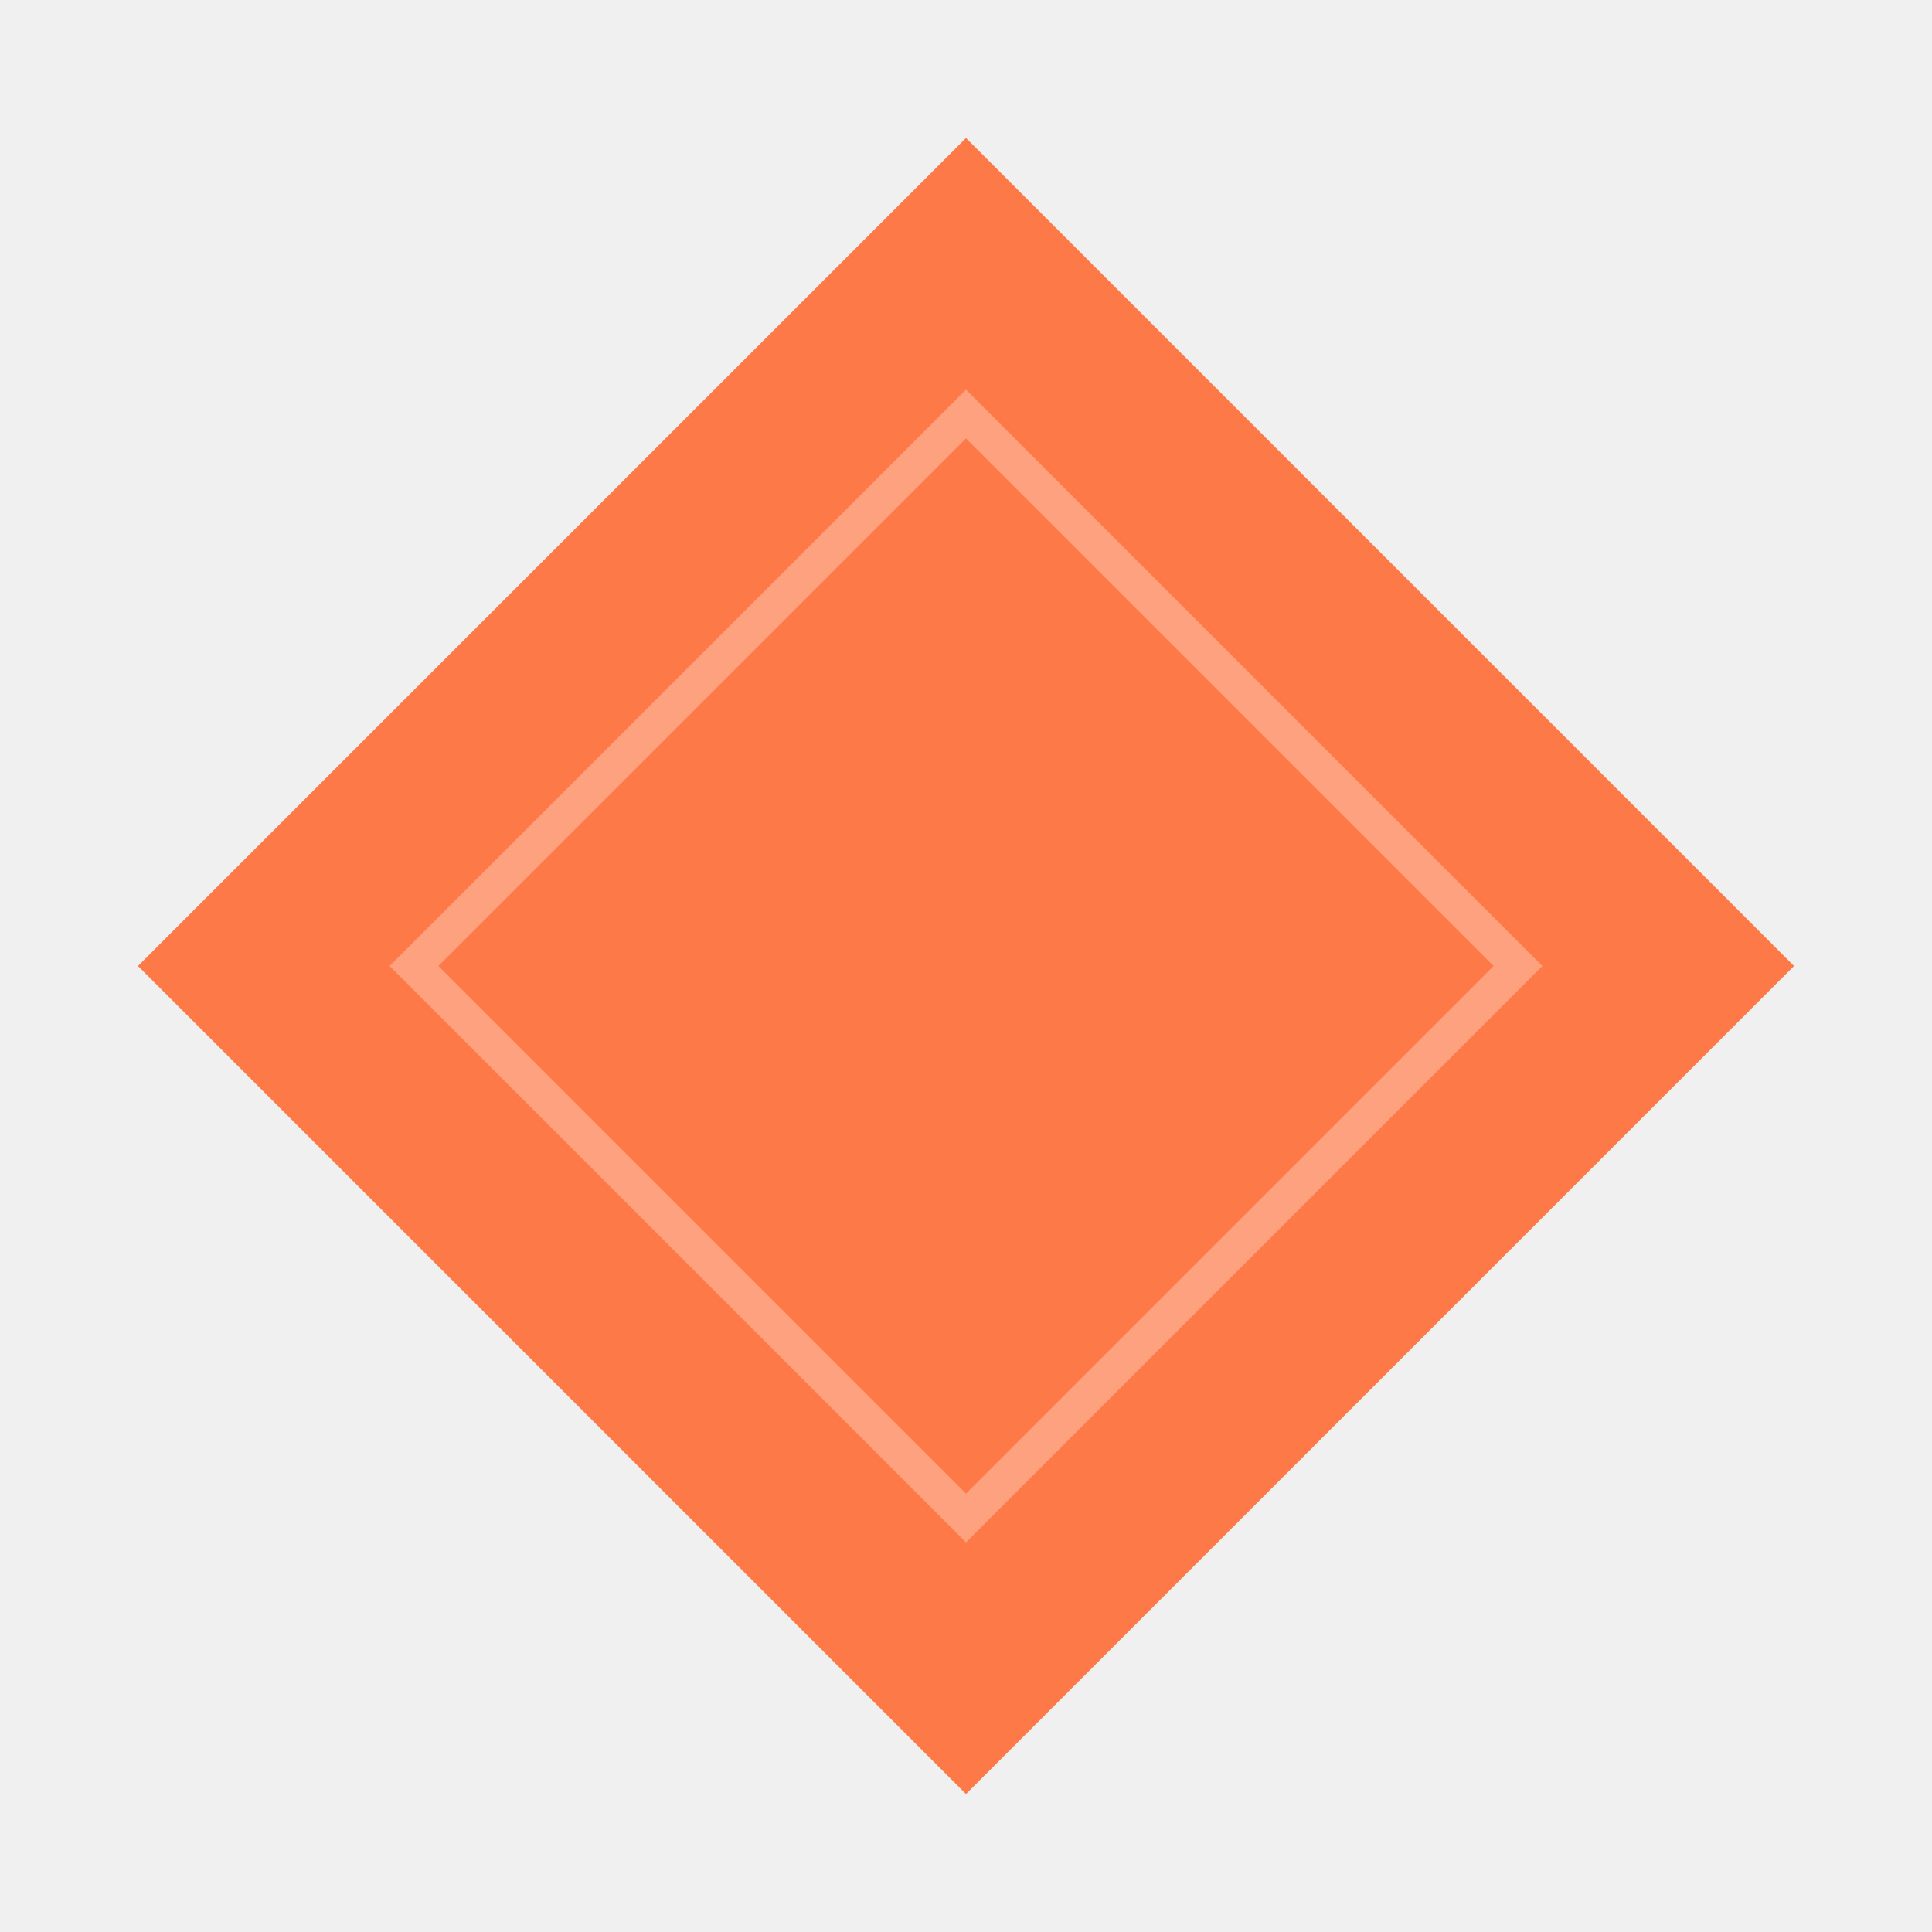
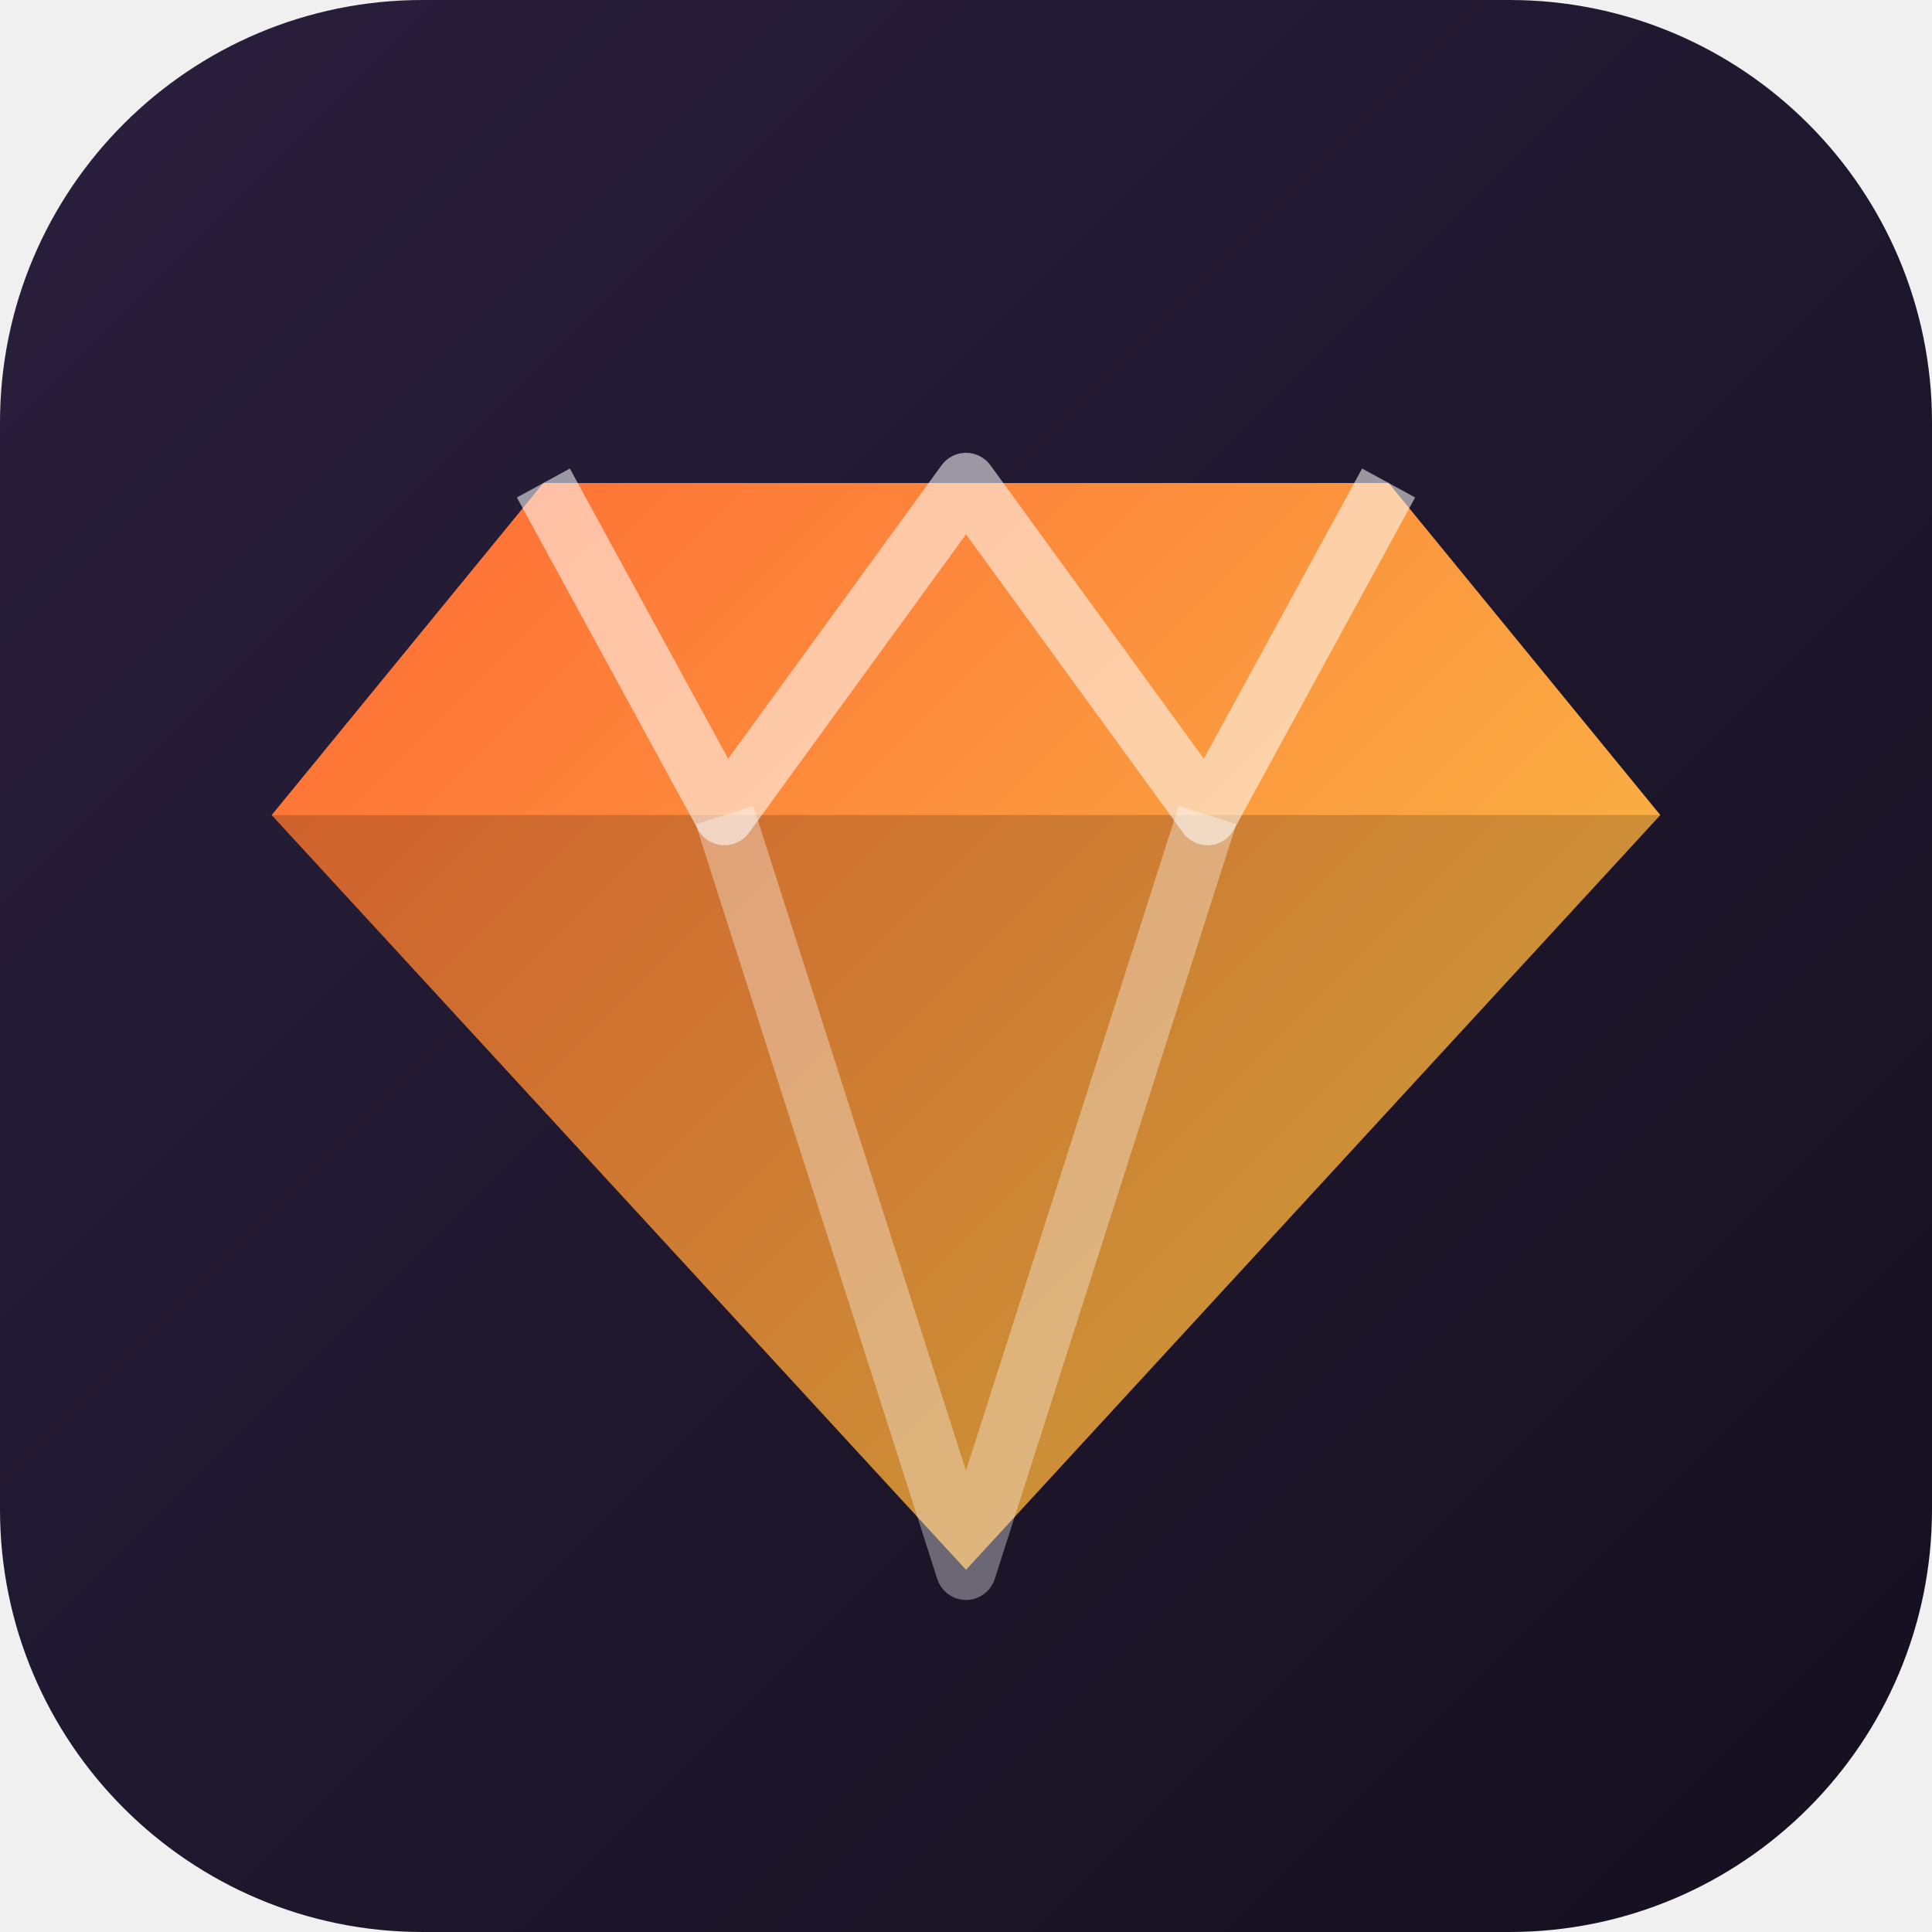
- <svg xmlns="http://www.w3.org/2000/svg" viewBox="0 0 28 28" fill="none">
-   <path d="M14 2L26 14L14 26L2 14L14 2Z" fill="url(#trove-gradient)" opacity="0.9" />
-   <path d="M14 6L22 14L14 22L6 14L14 6Z" fill="none" stroke="rgba(255,255,255,0.3)" stroke-width="0.5" />
+ <svg xmlns="http://www.w3.org/2000/svg" viewBox="0 0 64 64" fill="none">
  <defs>
-     <linearGradient id="trove-gradient" x1="2" y1="2" x2="26" y2="26">
+     <linearGradient id="trove-bg" x1="0" y1="0" x2="64" y2="64" gradientUnits="userSpaceOnUse">
+       <stop offset="0%" stop-color="#2a1f3d" />
+       <stop offset="100%" stop-color="#14101f" />
+     </linearGradient>
+     <linearGradient id="trove-gem" x1="12" y1="14" x2="52" y2="54" gradientUnits="userSpaceOnUse">
      <stop offset="0%" stop-color="#ff6b35" />
      <stop offset="100%" stop-color="#f7c948" />
    </linearGradient>
  </defs>
+   <rect width="64" height="64" rx="14" fill="url(#trove-bg)" />
+   <path d="M18 16H46L55 27L32 52L9 27L18 16Z" fill="url(#trove-gem)" />
+   <path d="M9 27H55L32 52L9 27Z" fill="#000" fill-opacity="0.18" />
+   <path d="M18 16L24 27L32 16L40 27L46 16" stroke="#fff" stroke-opacity="0.55" stroke-width="2" stroke-linejoin="round" />
+   <path d="M24 27L32 52L40 27" stroke="#fff" stroke-opacity="0.35" stroke-width="2" stroke-linejoin="round" />
</svg>
